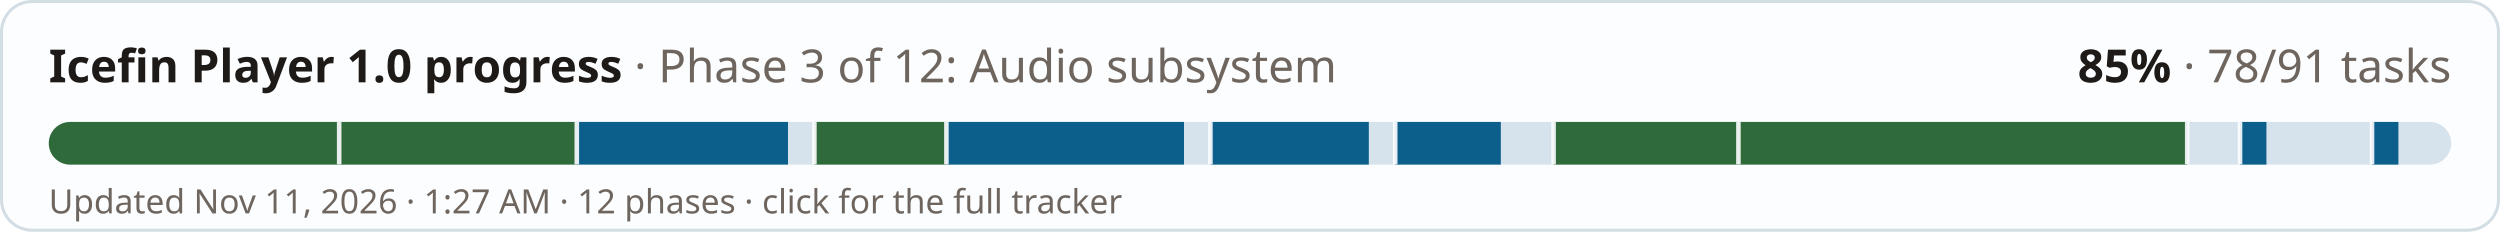
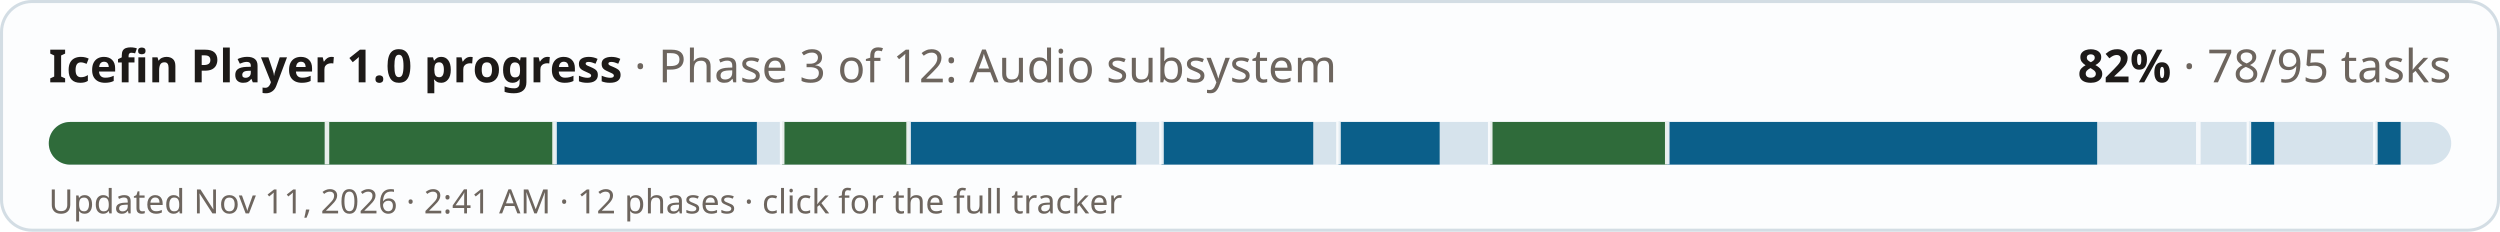
- <svg xmlns="http://www.w3.org/2000/svg" width="820" height="76" viewBox="0 0 820 76" role="img" aria-label="Icefin Player 1.0 progress: 85% (78 of 91 tasks)">
+ <svg xmlns="http://www.w3.org/2000/svg" width="820" height="76" viewBox="0 0 820 76" role="img" aria-label="Icefin Player 1.0 progress: 82% (78 of 95 tasks)">
  <style>
  .bg{fill:#fcfdfe;stroke:#d3dde4} .fg{fill:#1d1a18} .mu{fill:#6d655e} .track{fill:#d6e3ec} .done{fill:#0b5f8a} .full{fill:#2f6b3a} .tick{fill:#fcfdfe;opacity:.9}
  @media (prefers-color-scheme: dark){ .bg{fill:#1a2127;stroke:#2e3a43} .fg{fill:#f1ebe2} .mu{fill:#a99f94} .track{fill:#24384a} .done{fill:#6cb6e4} .full{fill:#6fbf7c} .tick{fill:#1a2127} }
  text{font-family:-apple-system,"Segoe UI",system-ui,"Noto Sans","DejaVu Sans",sans-serif}
</style>
  <rect class="bg" x="0.5" y="0.5" width="819" height="75" rx="10" />
  <text class="fg" x="16" y="27" font-size="15" font-weight="700">Icefin Player 1.0 progress <tspan class="mu" font-weight="400">· Phase 3 of 12: Audio subsystem</tspan>
  </text>
-   <text class="fg" x="804" y="27" font-size="15" font-weight="700" text-anchor="end">85% <tspan class="mu" font-weight="400">· 78/91 tasks</tspan>
+   <text class="fg" x="804" y="27" font-size="15" font-weight="700" text-anchor="end">82% <tspan class="mu" font-weight="400">· 78/95 tasks</tspan>
  </text>
  <rect class="track" x="16" y="40" width="788" height="14" rx="7" />
  <clipPath id="c">
    <rect x="16" y="40" width="788" height="14" rx="7" />
  </clipPath>
  <g clip-path="url(#c)">
-     <rect class="full" x="16" y="40" width="95.25" height="14" />
-     <rect class="full" x="111.25" y="40" width="77.93" height="14" />
-     <rect class="done" x="189.19" y="40" width="69.27" height="14" />
-     <rect class="full" x="267.12" y="40" width="43.3" height="14" />
-     <rect class="done" x="310.42" y="40" width="77.93" height="14" />
-     <rect class="done" x="397.01" y="40" width="51.96" height="14" />
-     <rect class="done" x="457.63" y="40" width="34.64" height="14" />
-     <rect class="full" x="509.58" y="40" width="60.62" height="14" />
-     <rect class="full" x="570.2" y="40" width="147.21" height="14" />
-     <rect class="done" x="734.73" y="40" width="8.66" height="14" />
-     <rect class="done" x="778.02" y="40" width="8.66" height="14" />
-     <rect class="tick" x="110.5" y="40" width="1.5" height="14" />
-     <rect class="tick" x="188.44" y="40" width="1.5" height="14" />
-     <rect class="tick" x="266.37" y="40" width="1.5" height="14" />
-     <rect class="tick" x="309.67" y="40" width="1.5" height="14" />
-     <rect class="tick" x="396.26" y="40" width="1.5" height="14" />
-     <rect class="tick" x="456.88" y="40" width="1.5" height="14" />
-     <rect class="tick" x="508.83" y="40" width="1.5" height="14" />
-     <rect class="tick" x="569.45" y="40" width="1.5" height="14" />
-     <rect class="tick" x="716.66" y="40" width="1.5" height="14" />
-     <rect class="tick" x="733.98" y="40" width="1.5" height="14" />
-     <rect class="tick" x="777.27" y="40" width="1.5" height="14" />
+     <rect class="full" x="16" y="40" width="91.24" height="14" />
+     <rect class="full" x="107.24" y="40" width="74.65" height="14" />
+     <rect class="done" x="181.89" y="40" width="66.36" height="14" />
+     <rect class="full" x="256.55" y="40" width="41.47" height="14" />
+     <rect class="done" x="298.02" y="40" width="74.65" height="14" />
+     <rect class="done" x="380.97" y="40" width="49.77" height="14" />
+     <rect class="done" x="439.03" y="40" width="33.18" height="14" />
+     <rect class="full" x="488.8" y="40" width="58.06" height="14" />
+     <rect class="done" x="546.86" y="40" width="141.01" height="14" />
+     <rect class="done" x="737.64" y="40" width="8.29" height="14" />
+     <rect class="done" x="779.12" y="40" width="8.29" height="14" />
+     <rect class="tick" x="106.49" y="40" width="1.5" height="14" />
+     <rect class="tick" x="181.14" y="40" width="1.5" height="14" />
+     <rect class="tick" x="255.8" y="40" width="1.5" height="14" />
+     <rect class="tick" x="297.27" y="40" width="1.5" height="14" />
+     <rect class="tick" x="380.22" y="40" width="1.5" height="14" />
+     <rect class="tick" x="438.28" y="40" width="1.5" height="14" />
+     <rect class="tick" x="488.05" y="40" width="1.5" height="14" />
+     <rect class="tick" x="546.11" y="40" width="1.5" height="14" />
+     <rect class="tick" x="720.3" y="40" width="1.5" height="14" />
+     <rect class="tick" x="736.89" y="40" width="1.5" height="14" />
+     <rect class="tick" x="778.37" y="40" width="1.5" height="14" />
  </g>
-   <text class="mu" x="16" y="70" font-size="11">Updated Nov 11, 2026 · 1:27 AM · 12 phases · click for the full tracker</text>
+   <text class="mu" x="16" y="70" font-size="11">Updated Nov 11, 2026 · 2:41 AM · 12 phases · click for the full tracker</text>
</svg>
